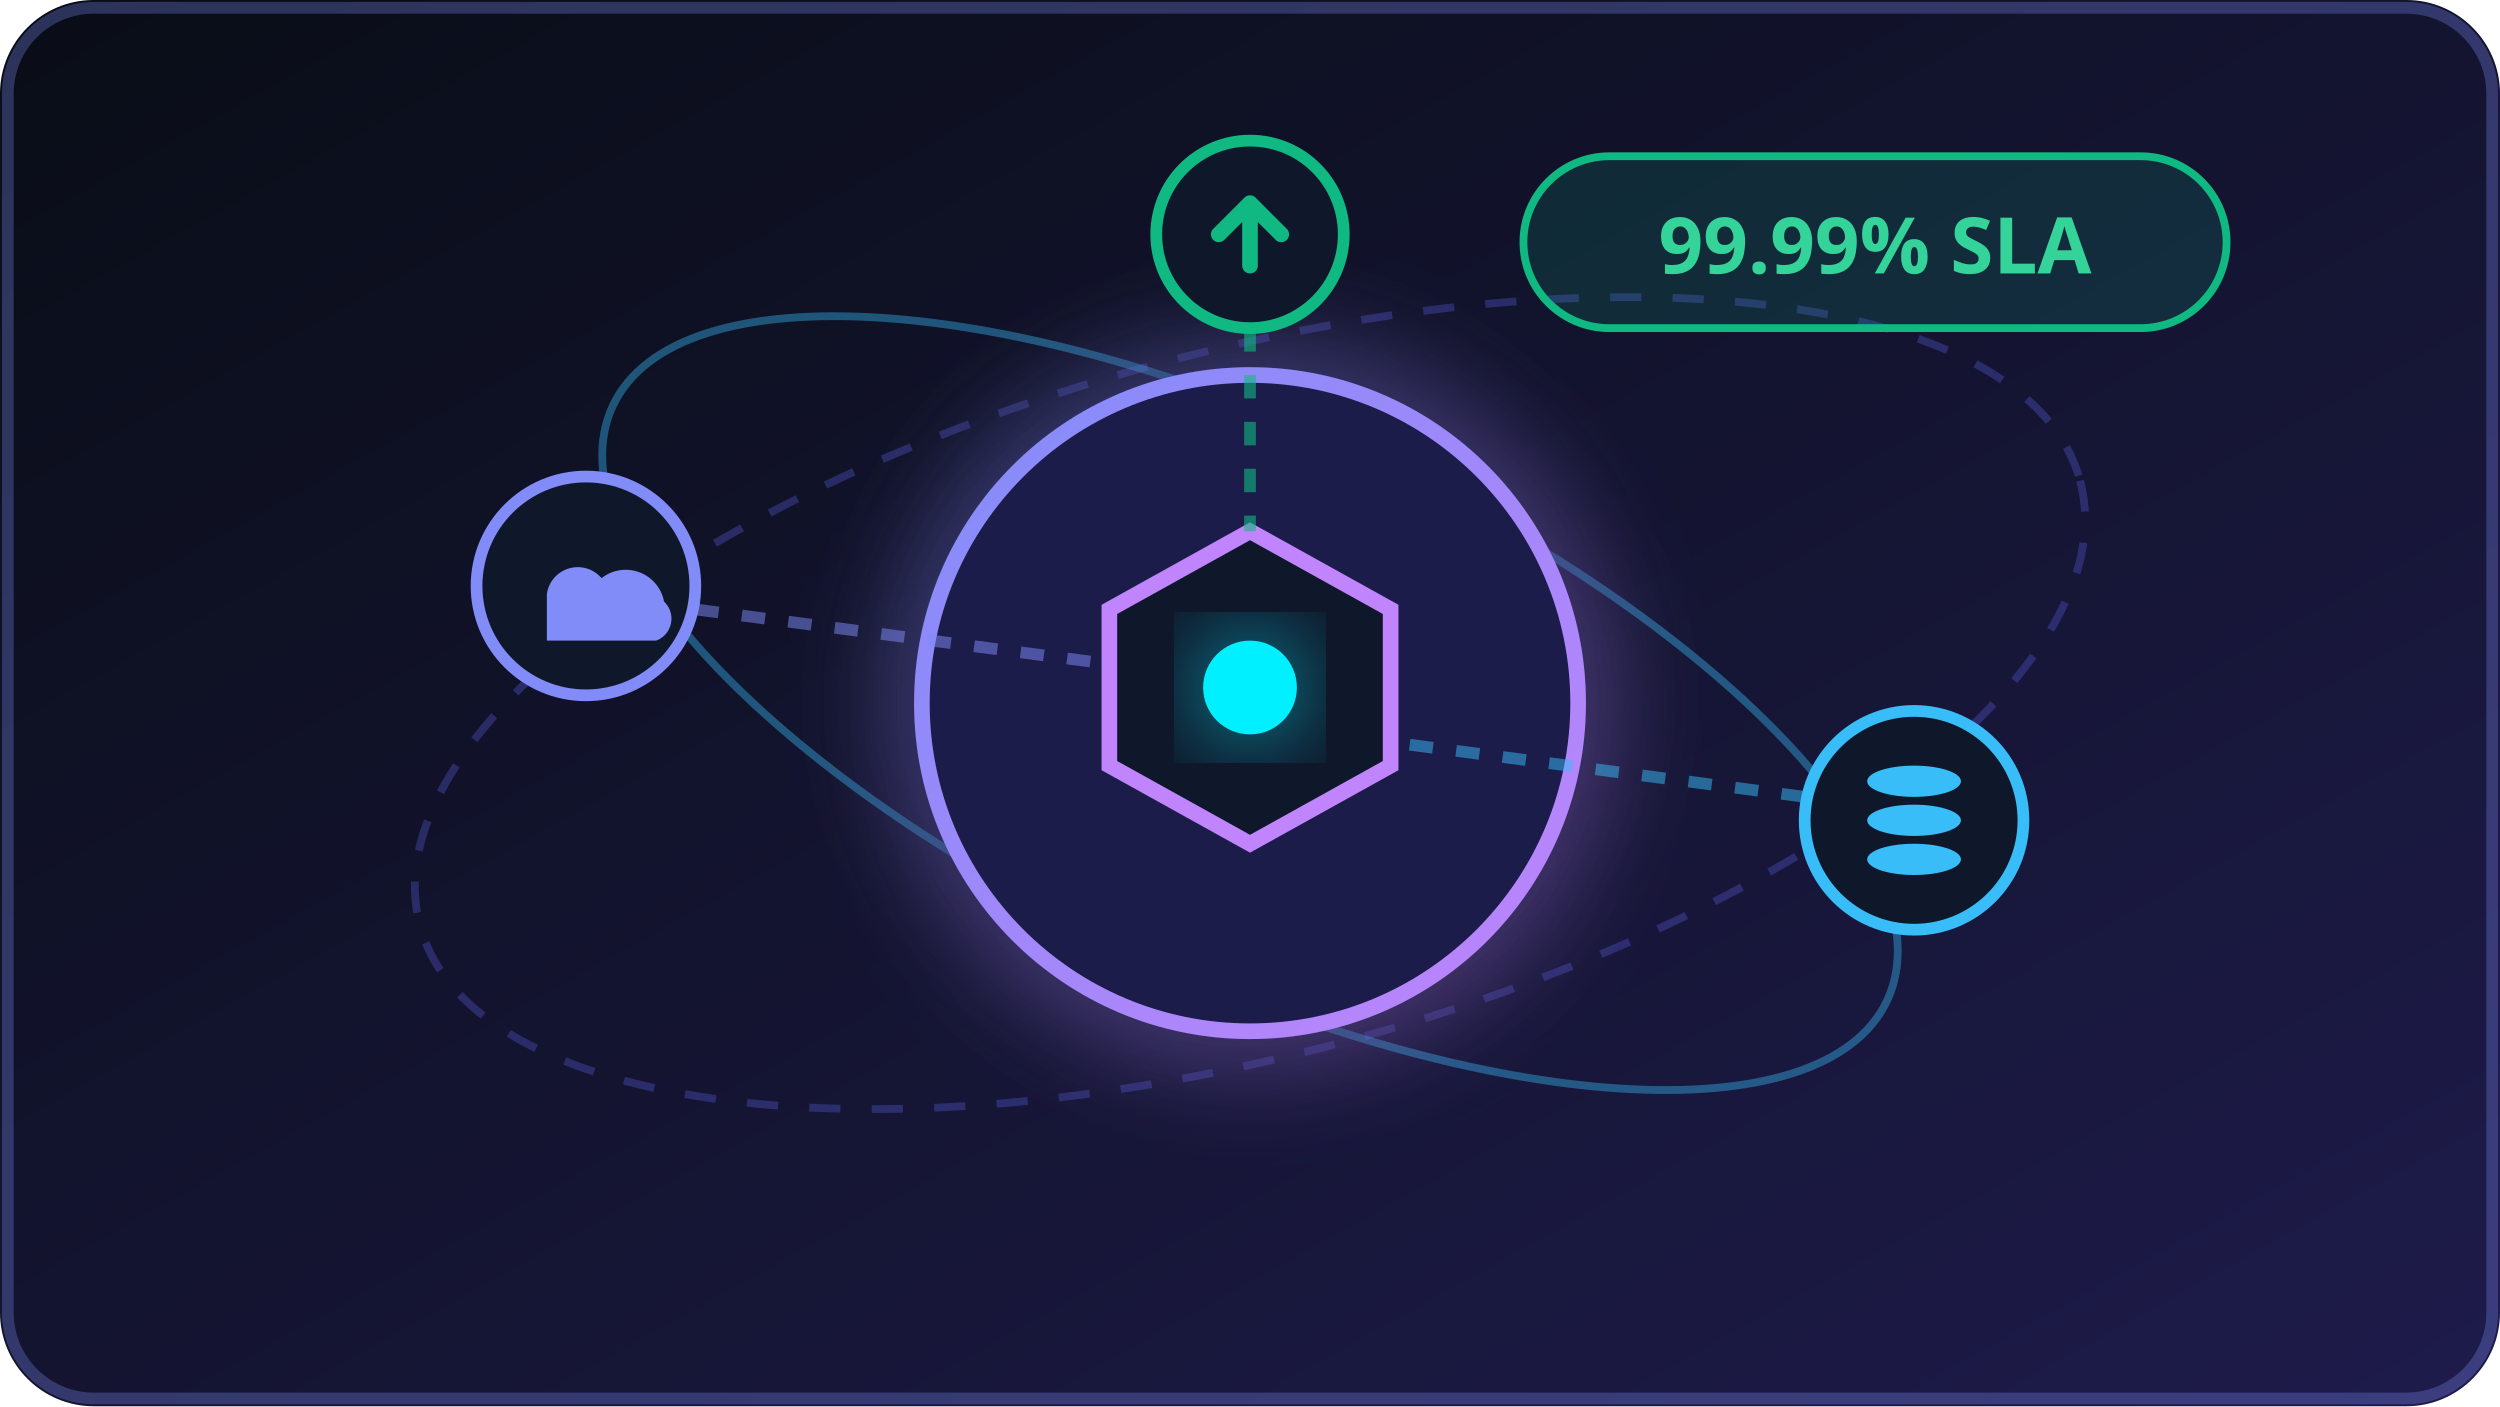
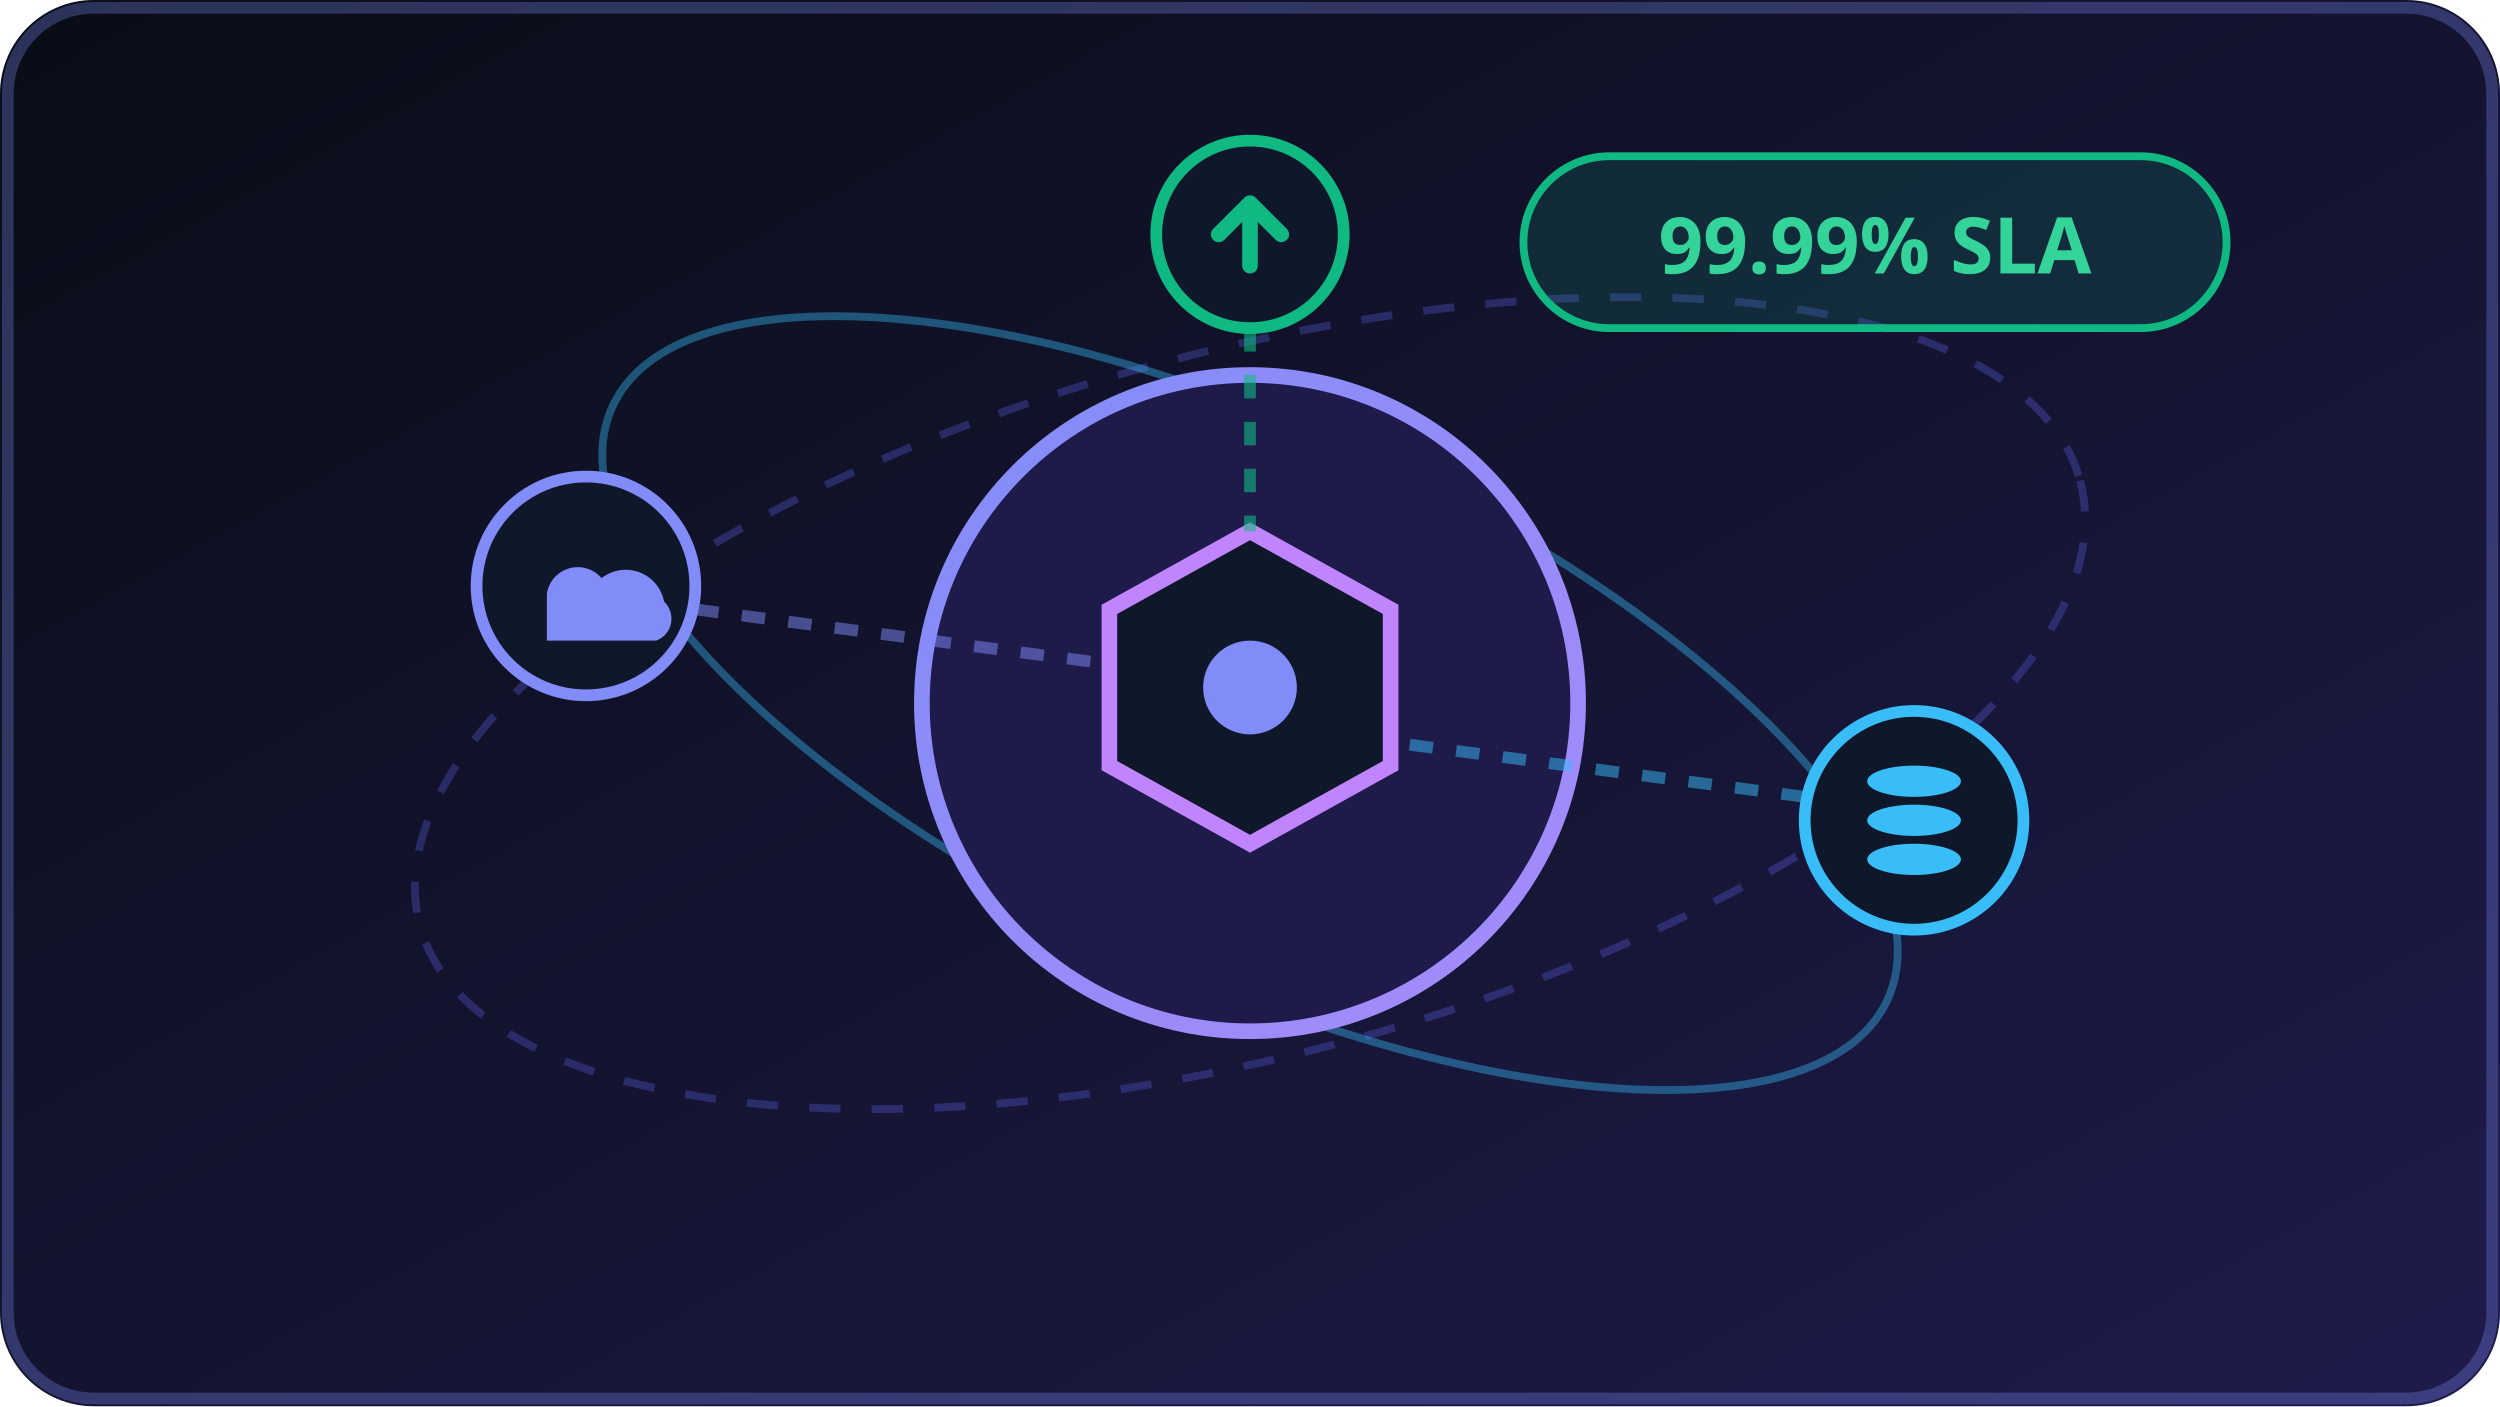
<svg xmlns="http://www.w3.org/2000/svg" viewBox="0 0 320 180" width="100%" height="100%" fill="none">
  <defs>
    <linearGradient id="bgGradEnt" x1="0%" y1="0%" x2="100%" y2="100%">
      <stop offset="0%" stop-color="#090d16" />
      <stop offset="100%" stop-color="#1e1b4b" />
    </linearGradient>
    <linearGradient id="entPurpleGrad" x1="0%" y1="0%" x2="100%" y2="100%">
      <stop offset="0%" stop-color="#818cf8" />
-       <stop offset="100%" stop-color="#c084fc" />
+       <stop offset="100%" stop-color="#a78bfa" />
    </linearGradient>
-     <filter id="glowEnt" x="-30%" y="-30%" width="160%" height="160%">
-       <feGaussianBlur stdDeviation="7" result="blur" />
-       <feComposite in="SourceGraphic" in2="blur" operator="over" />
-     </filter>
  </defs>
  <rect width="320" height="180" rx="12" fill="url(#bgGradEnt)" />
  <rect width="318" height="178" x="1" y="1" rx="11" stroke="#818cf8" stroke-opacity="0.3" stroke-width="1.5" />
  <ellipse cx="160" cy="90" rx="110" ry="45" stroke="#6366f1" stroke-width="1" stroke-opacity="0.3" stroke-dasharray="4 4" transform="rotate(-15 160 90)" />
  <ellipse cx="160" cy="90" rx="90" ry="35" stroke="#38bdf8" stroke-width="1" stroke-opacity="0.4" transform="rotate(25 160 90)" />
-   <circle cx="160" cy="90" r="42" fill="#1e1b4b" stroke="url(#entPurpleGrad)" stroke-width="2" filter="url(#glowEnt)" />
+   <circle cx="160" cy="90" r="42" fill="#1e1b4b" stroke="url(#entPurpleGrad)" stroke-width="2" />
  <path d="M160 68 L178 78 V98 L160 108 L142 98 V78 Z" fill="#0f172a" stroke="#c084fc" stroke-width="2" />
-   <circle cx="160" cy="88" r="6" fill="#00f0ff" filter="url(#glowEnt)" />
+   <circle cx="160" cy="88" r="6" fill="#818cf8" />
  <circle cx="75" cy="75" r="14" fill="#0f172a" stroke="#818cf8" stroke-width="1.5" />
  <line x1="89" y1="78" x2="142" y2="85" stroke="#818cf8" stroke-width="1.5" stroke-opacity="0.5" stroke-dasharray="3 3" />
  <path d="M70 76 a4 4 0 0 1 7 -2 a5 5 0 0 1 8 3 a3 3 0 0 1 -1 5 h-14 z" fill="#818cf8" />
  <circle cx="245" cy="105" r="14" fill="#0f172a" stroke="#38bdf8" stroke-width="1.5" />
  <line x1="231" y1="102" x2="178" y2="95" stroke="#38bdf8" stroke-width="1.5" stroke-opacity="0.5" stroke-dasharray="3 3" />
  <ellipse cx="245" cy="100" rx="6" ry="2" fill="#38bdf8" />
  <ellipse cx="245" cy="105" rx="6" ry="2" fill="#38bdf8" />
  <ellipse cx="245" cy="110" rx="6" ry="2" fill="#38bdf8" />
  <circle cx="160" cy="30" r="12" fill="#0f172a" stroke="#10b981" stroke-width="1.5" />
  <line x1="160" y1="42" x2="160" y2="68" stroke="#10b981" stroke-width="1.5" stroke-opacity="0.6" stroke-dasharray="3 3" />
  <path d="M156 30 L160 26 L164 30 M160 26 V34" stroke="#10b981" stroke-width="2" stroke-linecap="round" stroke-linejoin="round" />
  <g transform="translate(195, 20)">
    <rect width="90" height="22" rx="11" fill="#10b981" fill-opacity="0.15" stroke="#10b981" stroke-width="1" />
    <text x="45" y="15" fill="#34d399" font-family="system-ui, sans-serif" font-size="10" font-weight="700" text-anchor="middle">99.99% SLA</text>
  </g>
</svg>
